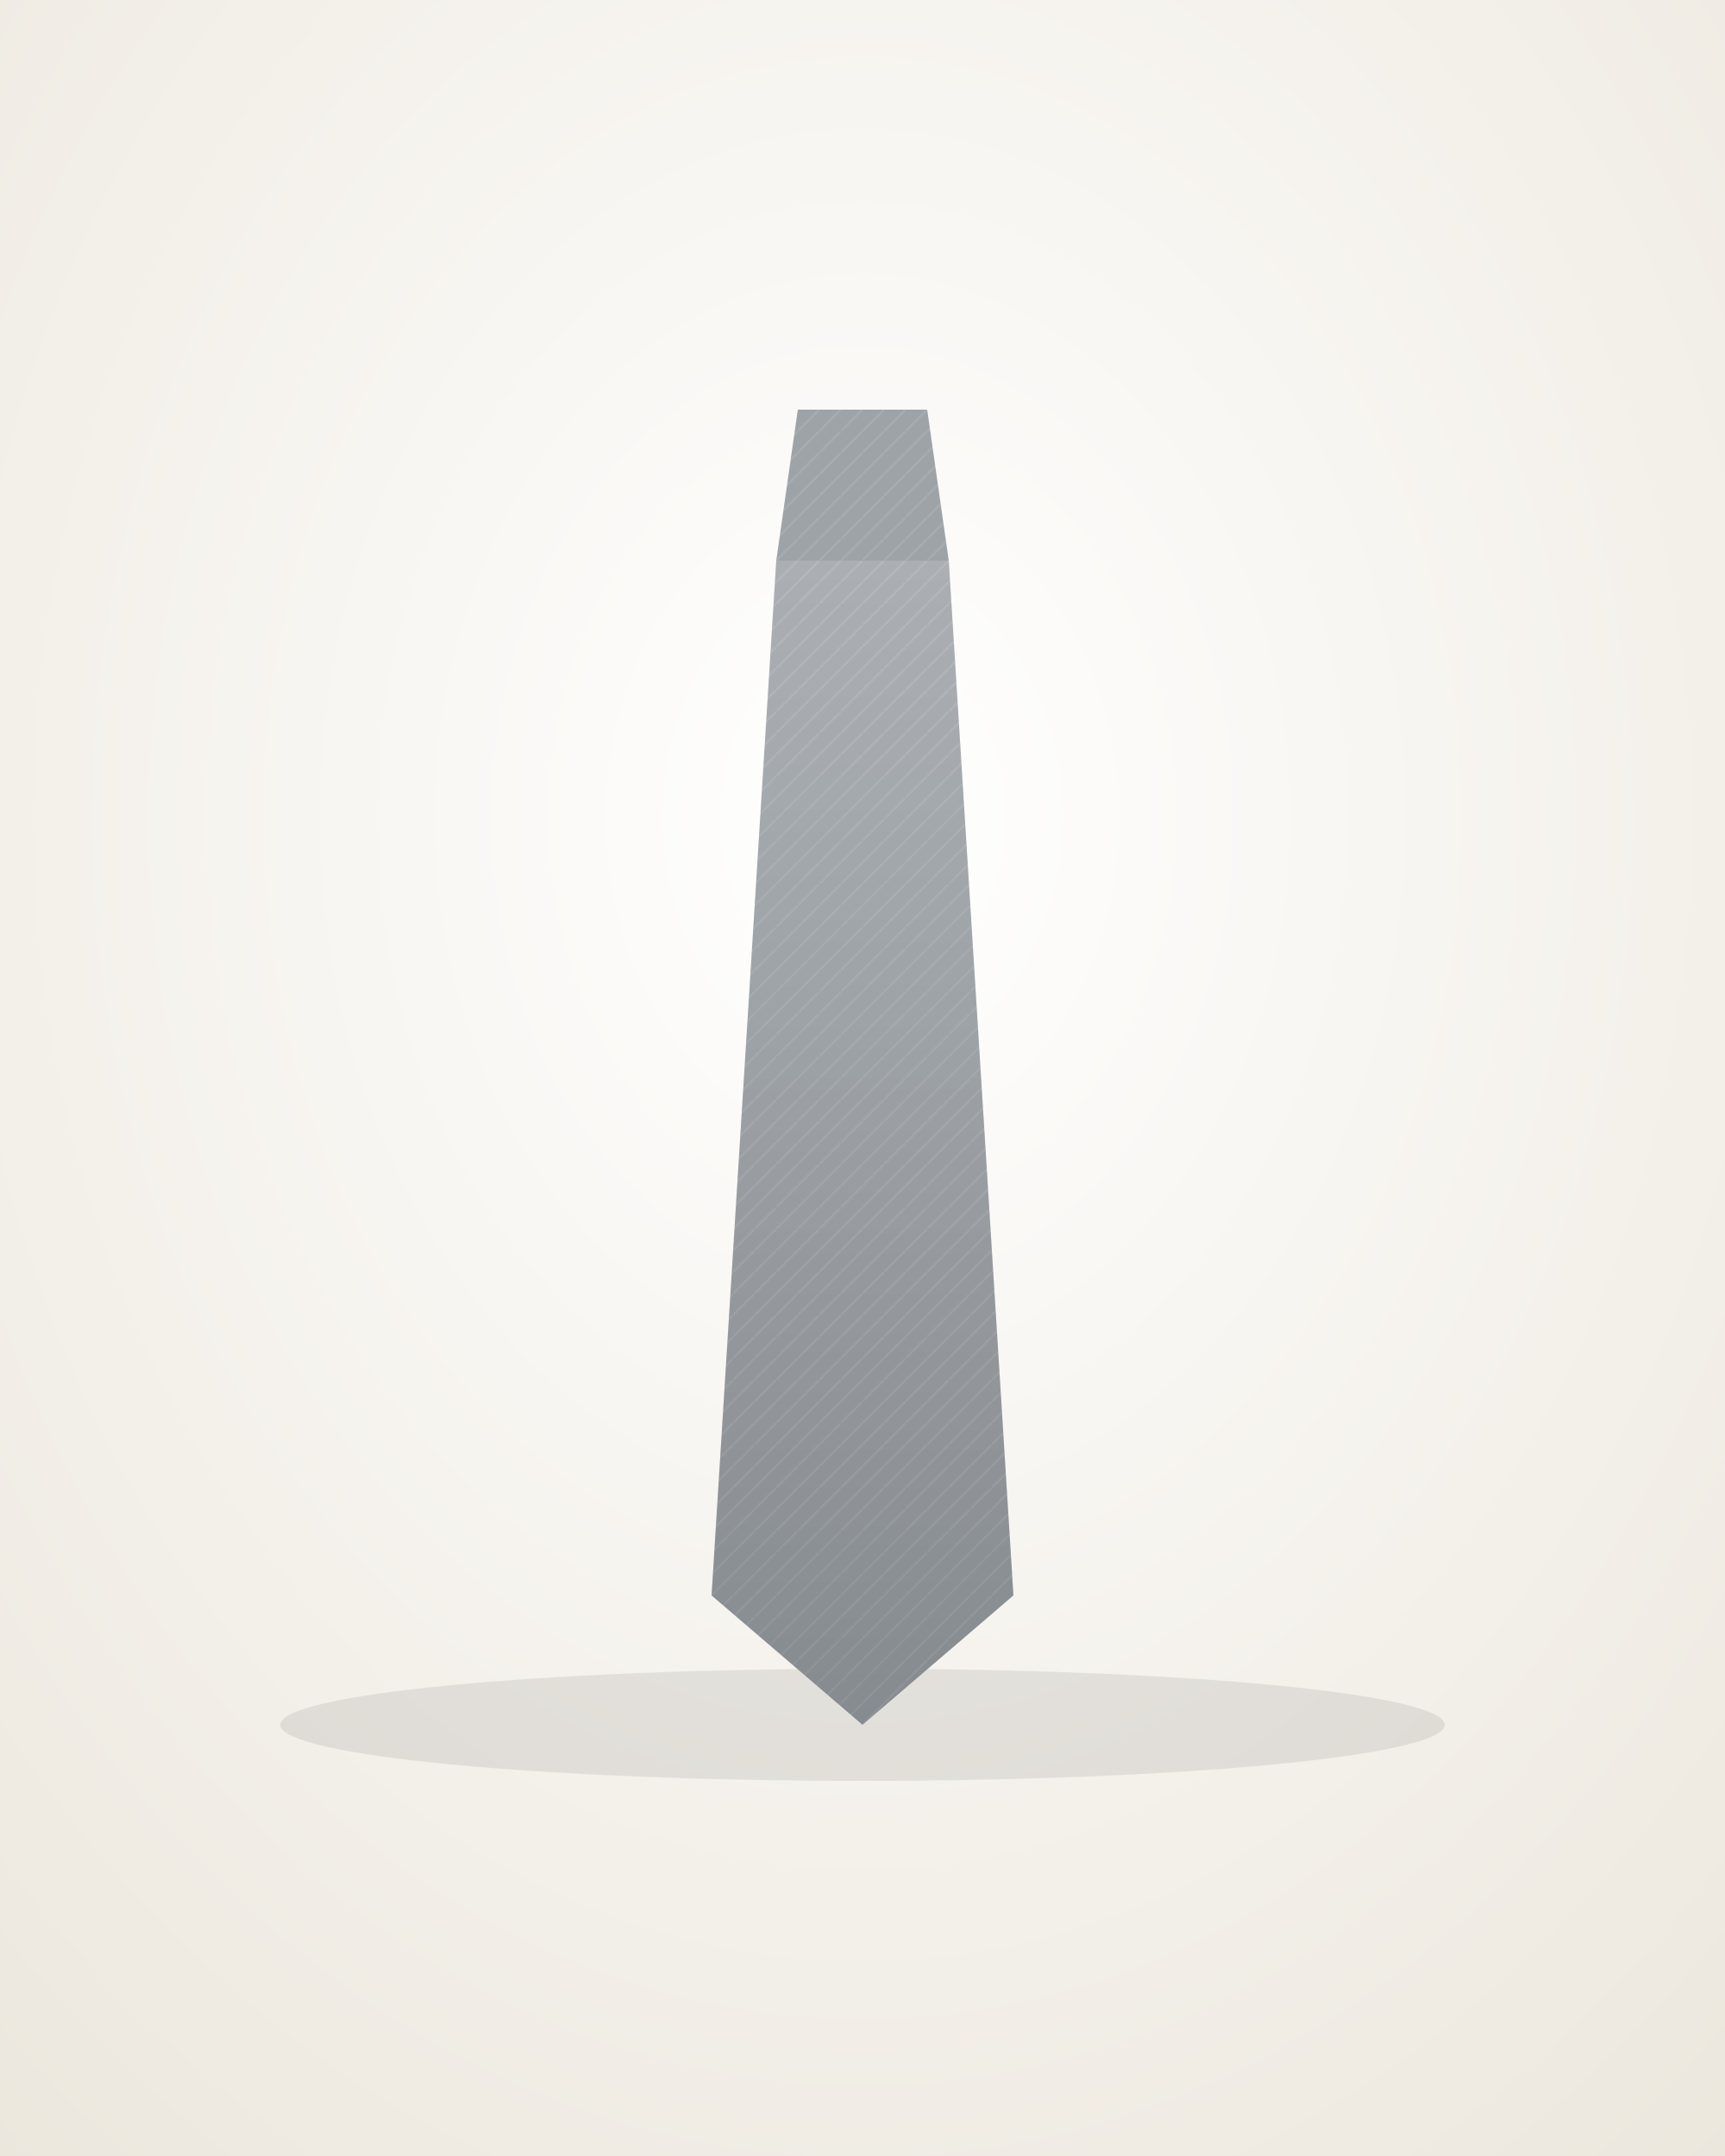
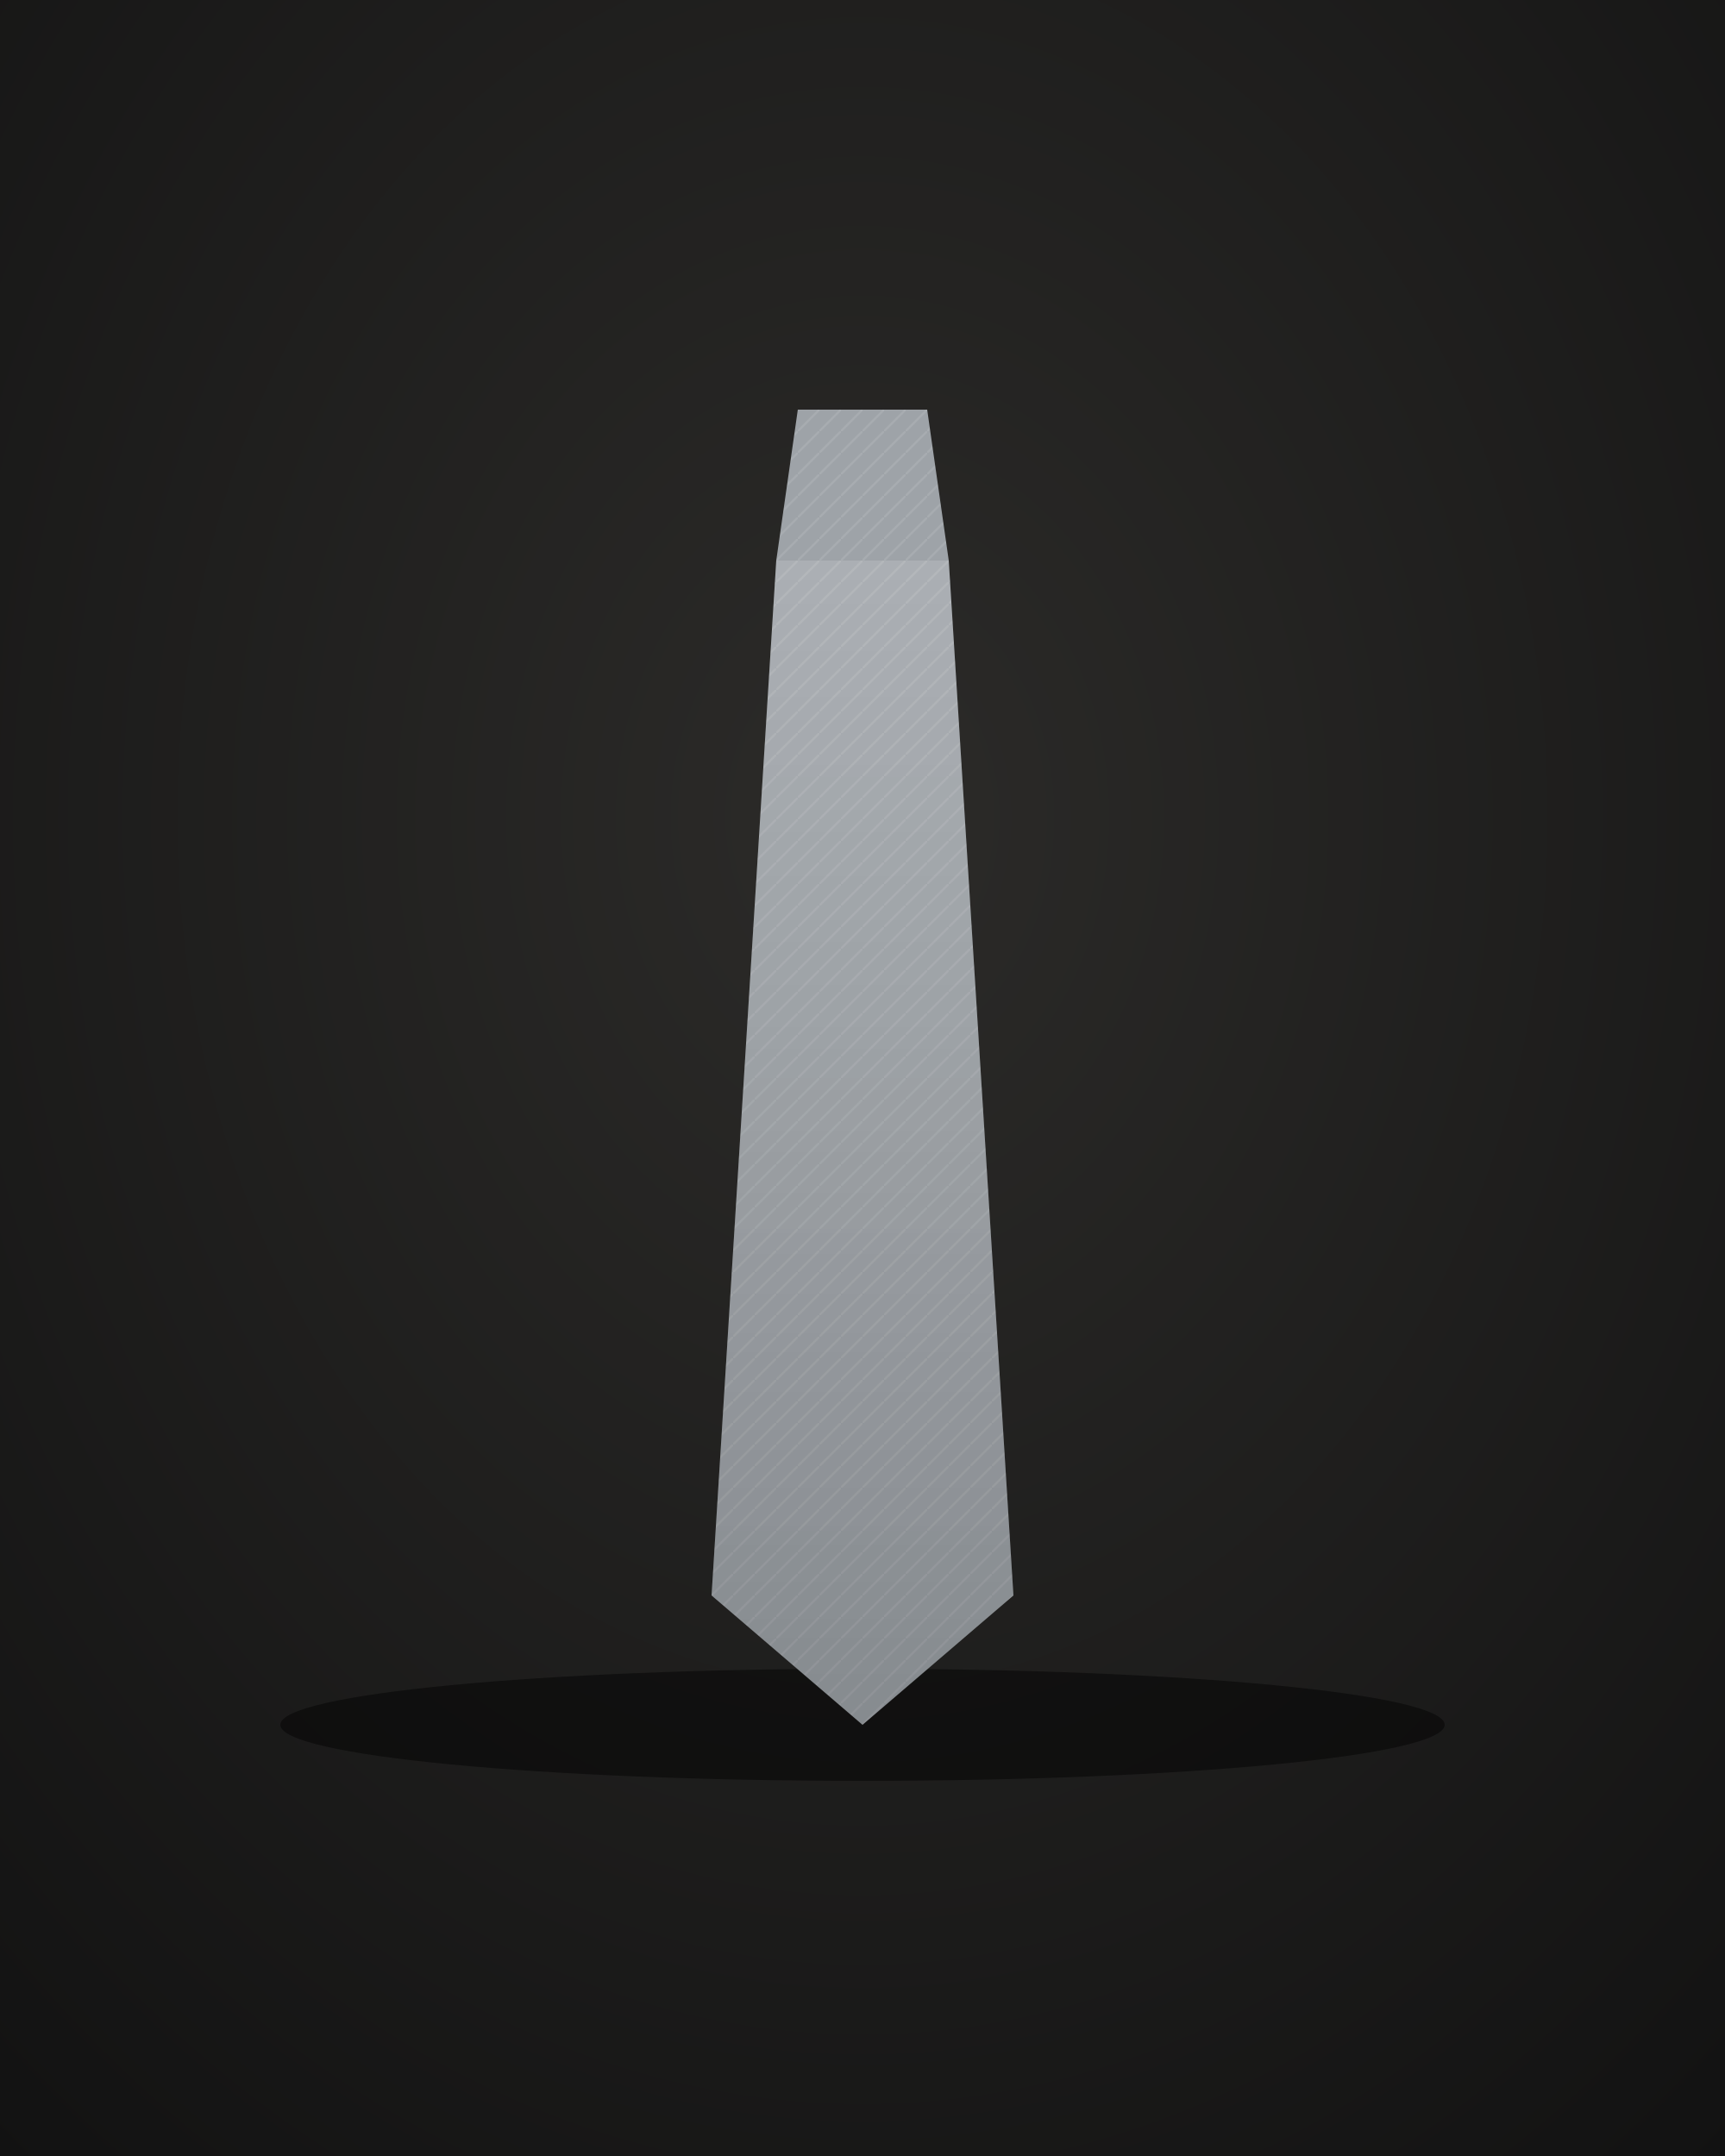
<svg xmlns="http://www.w3.org/2000/svg" viewBox="0 0 800 1000">
  <defs>
    <radialGradient id="bg" cx="0.5" cy="0.38" r="0.8">
-       <stop offset="0" stop-color="#ffffff" />
-       <stop offset="1" stop-color="#ece7dd" />
+       <stop offset="0" stop-color="#2c2b29" />
+       <stop offset="1" stop-color="#121212" />
    </radialGradient>
    <linearGradient id="sh" x1="0" y1="0" x2="0" y2="1">
      <stop offset="0" stop-color="#fff" stop-opacity="0.22" />
      <stop offset="1" stop-color="#000" stop-opacity="0.25" />
    </linearGradient>
  </defs>
  <rect width="800" height="1000" fill="url(#bg)" />
-   <ellipse cx="400" cy="800" rx="270" ry="26" fill="#000" opacity="0.08" />
+   <ellipse cx="400" cy="800" rx="270" ry="26" fill="#000" opacity="0.45" />
  <defs>
    <pattern id="tp" width="10" height="10" patternUnits="userSpaceOnUse">
      <rect width="10" height="10" fill="#9ea3a8" />
      <path d="M0 10 L10 0" stroke="#fff" stroke-opacity="0.1" />
    </pattern>
  </defs>
  <path d="M370 190 L430 190 L440 260 L360 260 Z" fill="url(#tp)" />
  <path d="M360 260 L440 260 L470 740 L400 800 L330 740 Z" fill="url(#tp)" />
  <path d="M360 260 L440 260 L470 740 L400 800 L330 740 Z" fill="url(#sh)" opacity="0.6" />
</svg>
